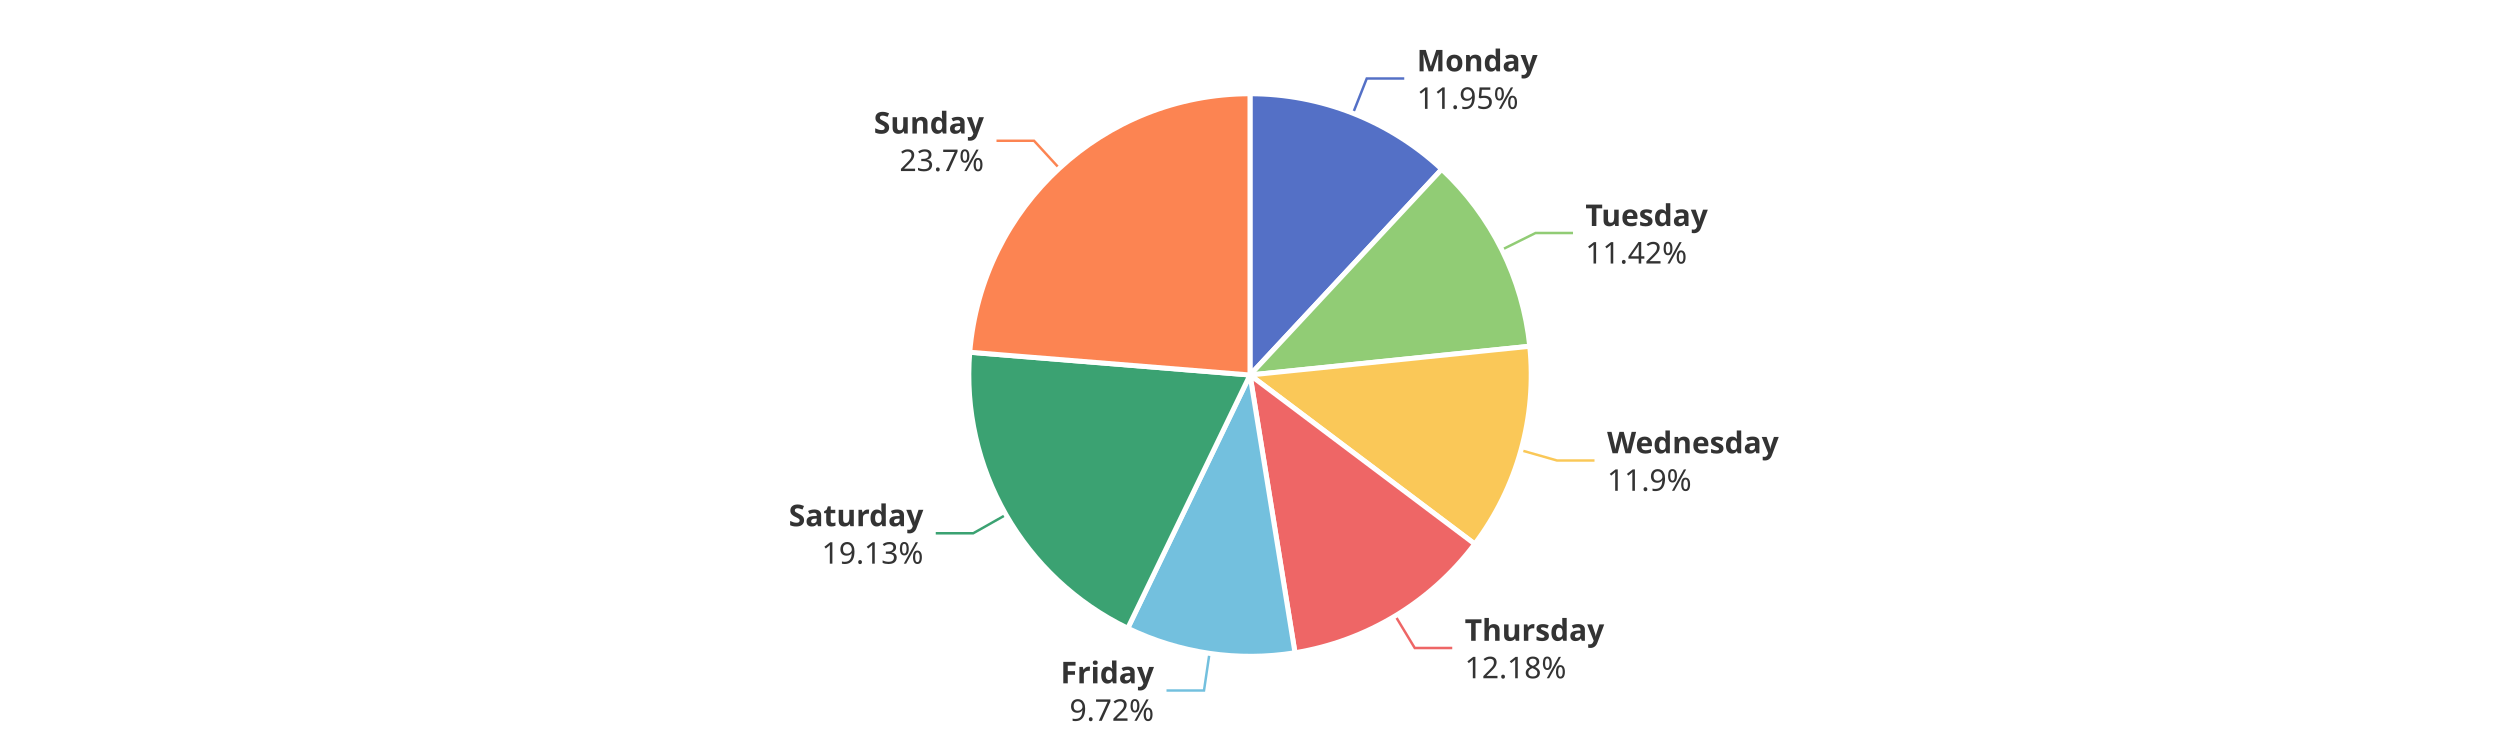
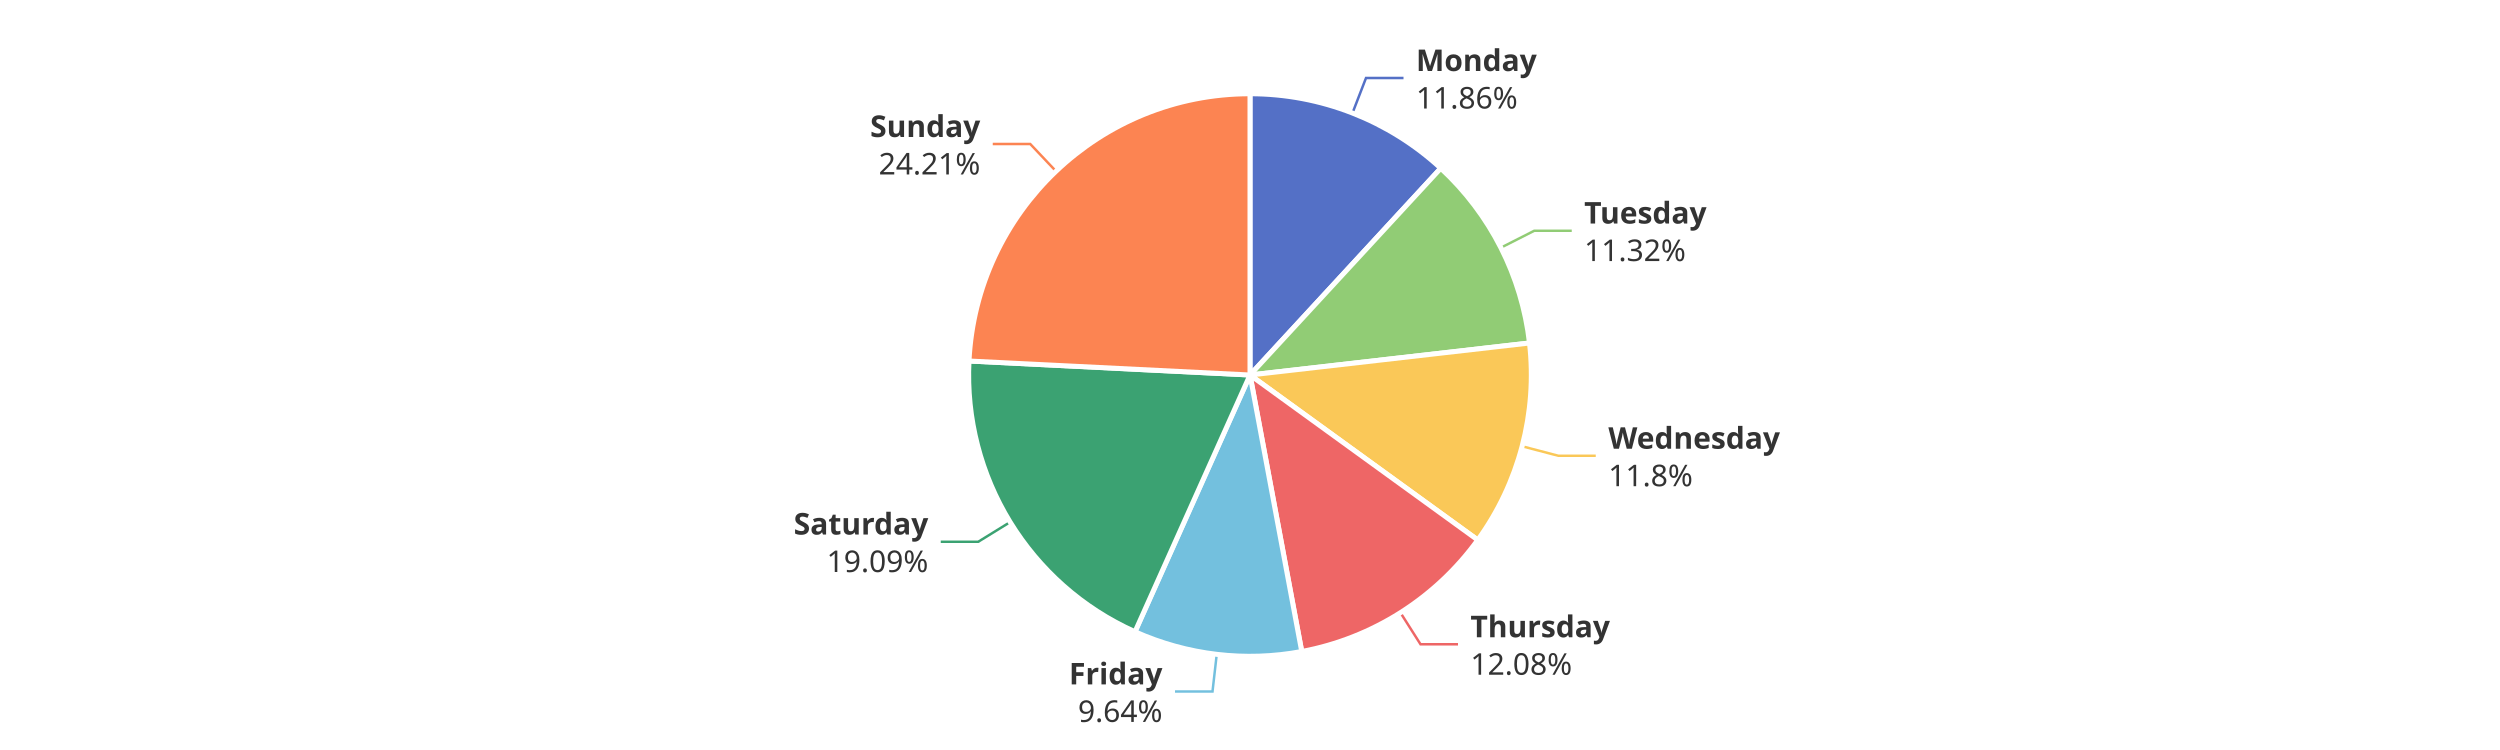
<svg xmlns="http://www.w3.org/2000/svg" width="1000" height="300" version="1.1" baseProfile="full" viewBox="0 0 1000 300">
  <rect width="1000" height="300" x="0" y="0" id="0" fill="#ffffff" />
-   <polyline points="541.2 45.3 546.7 31.4 561.7 31.4" fill="none" stroke="#5470c6" />
-   <polyline points="600.7 99.9 614.2 93.2 629.2 93.2" fill="none" stroke="#91cc75" />
-   <polyline points="608.4 180.1 622.8 184.2 637.8 184.2" fill="none" stroke="#fac858" />
-   <polyline points="558.1 246.3 565.9 259.2 580.9 259.2" fill="none" stroke="#ee6666" />
-   <polyline points="483.8 261.3 481.6 276.2 466.6 276.2" fill="none" stroke="#73c0de" />
-   <polyline points="402.4 205.9 389.3 213.3 374.3 213.3" fill="none" stroke="#3ba272" />
-   <polyline points="423.7 67.3 413.6 56.3 398.6 56.3" fill="none" stroke="#fc8452" />
-   <path d="M500 37.5A112.5 112.5 0 0 1 576.7 67.7L500 150Z" fill="#5470c6" stroke="#fff" stroke-width="2" stroke-linejoin="round" />
-   <path d="M576.7 67.7A112.5 112.5 0 0 1 611.9 138.5L500 150Z" fill="#91cc75" stroke="#fff" stroke-width="2" stroke-linejoin="round" />
-   <path d="M611.9 138.5A112.5 112.5 0 0 1 589.9 217.6L500 150Z" fill="#fac858" stroke="#fff" stroke-width="2" stroke-linejoin="round" />
-   <path d="M589.9 217.6A112.5 112.5 0 0 1 518 261.1L500 150Z" fill="#ee6666" stroke="#fff" stroke-width="2" stroke-linejoin="round" />
-   <path d="M518 261.1A112.5 112.5 0 0 1 451.1 251.3L500 150Z" fill="#73c0de" stroke="#fff" stroke-width="2" stroke-linejoin="round" />
-   <path d="M451.1 251.3A112.5 112.5 0 0 1 387.9 140.9L500 150Z" fill="#3ba272" stroke="#fff" stroke-width="2" stroke-linejoin="round" />
-   <path d="M387.9 140.9A112.5 112.5 0 0 1 500 37.5L500 150Z" fill="#fc8452" stroke="#fff" stroke-width="2" stroke-linejoin="round" />
-   <path d="M0 -15l42.8 0l0 30l-42.8 0Z" transform="translate(566.7452 31.3782)" fill="none" />
-   <text dominant-baseline="central" text-anchor="start" style="font-size:12px;font-family:sans-serif;font-weight:bold;" y="-7.5" transform="translate(566.7452 31.3782)" fill="#333" stroke="rgb(255,255,255)" stroke-width="2" paint-order="stroke" stroke-miterlimit="2">Monday</text>
-   <text dominant-baseline="central" text-anchor="start" style="font-size:12px;font-family:sans-serif;" y="7.5" transform="translate(566.7452 31.3782)" fill="#333" stroke="rgb(255,255,255)" stroke-width="2" paint-order="stroke" stroke-miterlimit="2">11.95%</text>
-   <path d="M0 -15l46.2 0l0 30l-46.2 0Z" transform="translate(634.1732 93.2485)" fill="none" />
-   <text dominant-baseline="central" text-anchor="start" style="font-size:12px;font-family:sans-serif;font-weight:bold;" y="-7.5" transform="translate(634.1732 93.2485)" fill="#333" stroke="rgb(255,255,255)" stroke-width="2" paint-order="stroke" stroke-miterlimit="2">Tuesday</text>
-   <text dominant-baseline="central" text-anchor="start" style="font-size:12px;font-family:sans-serif;" y="7.5" transform="translate(634.1732 93.2485)" fill="#333" stroke="rgb(255,255,255)" stroke-width="2" paint-order="stroke" stroke-miterlimit="2">11.42%</text>
-   <path d="M0 -15l63.6 0l0 30l-63.6 0Z" transform="translate(642.8382 184.1618)" fill="none" />
-   <text dominant-baseline="central" text-anchor="start" style="font-size:12px;font-family:sans-serif;font-weight:bold;" y="-7.5" transform="translate(642.8382 184.1618)" fill="#333" stroke="rgb(255,255,255)" stroke-width="2" paint-order="stroke" stroke-miterlimit="2">Wednesday</text>
-   <text dominant-baseline="central" text-anchor="start" style="font-size:12px;font-family:sans-serif;" y="7.5" transform="translate(642.8382 184.1618)" fill="#333" stroke="rgb(255,255,255)" stroke-width="2" paint-order="stroke" stroke-miterlimit="2">11.9%</text>
-   <path d="M0 -15l50.2 0l0 30l-50.2 0Z" transform="translate(585.894 259.1523)" fill="none" />
-   <text dominant-baseline="central" text-anchor="start" style="font-size:12px;font-family:sans-serif;font-weight:bold;" y="-7.5" transform="translate(585.894 259.1523)" fill="#333" stroke="rgb(255,255,255)" stroke-width="2" paint-order="stroke" stroke-miterlimit="2">Thursday</text>
-   <text dominant-baseline="central" text-anchor="start" style="font-size:12px;font-family:sans-serif;" y="7.5" transform="translate(585.894 259.1523)" fill="#333" stroke="rgb(255,255,255)" stroke-width="2" paint-order="stroke" stroke-miterlimit="2">12.18%</text>
-   <path d="M-34.2 -15l34.2 0l0 30l-34.2 0Z" transform="translate(461.6008 276.1654)" fill="none" />
-   <text dominant-baseline="central" text-anchor="end" style="font-size:12px;font-family:sans-serif;font-weight:bold;" y="-7.5" transform="translate(461.6008 276.1654)" fill="#333" stroke="rgb(255,255,255)" stroke-width="2" paint-order="stroke" stroke-miterlimit="2">Friday</text>
-   <text dominant-baseline="central" text-anchor="end" style="font-size:12px;font-family:sans-serif;" y="7.5" transform="translate(461.6008 276.1654)" fill="#333" stroke="rgb(255,255,255)" stroke-width="2" paint-order="stroke" stroke-miterlimit="2">9.72%</text>
-   <path d="M-48.2 -15l48.2 0l0 30l-48.2 0Z" transform="translate(369.3356 213.3217)" fill="none" />
-   <text dominant-baseline="central" text-anchor="end" style="font-size:12px;font-family:sans-serif;font-weight:bold;" y="-7.5" transform="translate(369.3356 213.3217)" fill="#333" stroke="rgb(255,255,255)" stroke-width="2" paint-order="stroke" stroke-miterlimit="2">Saturday</text>
-   <text dominant-baseline="central" text-anchor="end" style="font-size:12px;font-family:sans-serif;" y="7.5" transform="translate(369.3356 213.3217)" fill="#333" stroke="rgb(255,255,255)" stroke-width="2" paint-order="stroke" stroke-miterlimit="2">19.13%</text>
-   <path d="M-40.9 -15l40.9 0l0 30l-40.9 0Z" transform="translate(393.5776 56.2588)" fill="none" />
-   <text dominant-baseline="central" text-anchor="end" style="font-size:12px;font-family:sans-serif;font-weight:bold;" y="-7.5" transform="translate(393.5776 56.2588)" fill="#333" stroke="rgb(255,255,255)" stroke-width="2" paint-order="stroke" stroke-miterlimit="2">Sunday</text>
-   <text dominant-baseline="central" text-anchor="end" style="font-size:12px;font-family:sans-serif;" y="7.5" transform="translate(393.5776 56.2588)" fill="#333" stroke="rgb(255,255,255)" stroke-width="2" paint-order="stroke" stroke-miterlimit="2">23.7%</text>
+   <polyline points="541 45.2 546.4 31.2 561.4 31.2" fill="none" stroke="#5470c6" />
+   <polyline points="600.3 99.1 613.7 92.3 628.7 92.3" fill="none" stroke="#91cc75" />
+   <polyline points="608.8 178.5 623.3 182.3 638.3 182.3" fill="none" stroke="#fac858" />
+   <polyline points="560.2 245.1 568.2 257.7 583.2 257.7" fill="none" stroke="#ee6666" />
+   <polyline points="486.7 261.7 485 276.6 470 276.6" fill="none" stroke="#73c0de" />
+   <polyline points="404.1 208.8 391.3 216.7 376.3 216.7" fill="none" stroke="#3ba272" />
+   <polyline points="422.4 68.5 412.1 57.6 397.1 57.6" fill="none" stroke="#fc8452" />
+   <path d="M500 37.5A112.5 112.5 0 0 1 576.3 67.3L500 150Z" fill="#5470c6" stroke="#fff" stroke-width="2" stroke-linejoin="round" />
+   <path d="M576.3 67.3A112.5 112.5 0 0 1 611.8 137.2L500 150Z" fill="#91cc75" stroke="#fff" stroke-width="2" stroke-linejoin="round" />
+   <path d="M611.8 137.2A112.5 112.5 0 0 1 591.1 216L500 150Z" fill="#fac858" stroke="#fff" stroke-width="2" stroke-linejoin="round" />
+   <path d="M591.1 216A112.5 112.5 0 0 1 520.7 260.6L500 150Z" fill="#ee6666" stroke="#fff" stroke-width="2" stroke-linejoin="round" />
+   <path d="M520.7 260.6A112.5 112.5 0 0 1 454 252.7L500 150Z" fill="#73c0de" stroke="#fff" stroke-width="2" stroke-linejoin="round" />
+   <path d="M454 252.7A112.5 112.5 0 0 1 387.6 144.4L500 150Z" fill="#3ba272" stroke="#fff" stroke-width="2" stroke-linejoin="round" />
+   <path d="M387.6 144.4A112.5 112.5 0 0 1 500 37.5L500 150Z" fill="#fc8452" stroke="#fff" stroke-width="2" stroke-linejoin="round" />
+   <path d="M0 -15l42.8 0l0 30l-42.8 0Z" transform="translate(566.414 31.2482)" fill="none" />
+   <text dominant-baseline="central" text-anchor="start" style="font-size:12px;font-family:sans-serif;font-weight:bold;" y="-7.5" transform="translate(566.414 31.2482)" fill="#333" stroke="rgb(255,255,255)" stroke-width="2" paint-order="stroke" stroke-miterlimit="2">Monday</text>
+   <text dominant-baseline="central" text-anchor="start" style="font-size:12px;font-family:sans-serif;" y="7.5" transform="translate(566.414 31.2482)" fill="#333" stroke="rgb(255,255,255)" stroke-width="2" paint-order="stroke" stroke-miterlimit="2">11.86%</text>
+   <path d="M0 -15l46.2 0l0 30l-46.2 0Z" transform="translate(633.676 92.259)" fill="none" />
+   <text dominant-baseline="central" text-anchor="start" style="font-size:12px;font-family:sans-serif;font-weight:bold;" y="-7.5" transform="translate(633.676 92.259)" fill="#333" stroke="rgb(255,255,255)" stroke-width="2" paint-order="stroke" stroke-miterlimit="2">Tuesday</text>
+   <text dominant-baseline="central" text-anchor="start" style="font-size:12px;font-family:sans-serif;" y="7.5" transform="translate(633.676 92.259)" fill="#333" stroke="rgb(255,255,255)" stroke-width="2" paint-order="stroke" stroke-miterlimit="2">11.32%</text>
+   <path d="M0 -15l63.6 0l0 30l-63.6 0Z" transform="translate(643.3334 182.3283)" fill="none" />
+   <text dominant-baseline="central" text-anchor="start" style="font-size:12px;font-family:sans-serif;font-weight:bold;" y="-7.5" transform="translate(643.3334 182.3283)" fill="#333" stroke="rgb(255,255,255)" stroke-width="2" paint-order="stroke" stroke-miterlimit="2">Wednesday</text>
+   <text dominant-baseline="central" text-anchor="start" style="font-size:12px;font-family:sans-serif;" y="7.5" transform="translate(643.3334 182.3283)" fill="#333" stroke="rgb(255,255,255)" stroke-width="2" paint-order="stroke" stroke-miterlimit="2">11.8%</text>
+   <path d="M0 -15l50.2 0l0 30l-50.2 0Z" transform="translate(588.1826 257.7376)" fill="none" />
+   <text dominant-baseline="central" text-anchor="start" style="font-size:12px;font-family:sans-serif;font-weight:bold;" y="-7.5" transform="translate(588.1826 257.7376)" fill="#333" stroke="rgb(255,255,255)" stroke-width="2" paint-order="stroke" stroke-miterlimit="2">Thursday</text>
+   <text dominant-baseline="central" text-anchor="start" style="font-size:12px;font-family:sans-serif;" y="7.5" transform="translate(588.1826 257.7376)" fill="#333" stroke="rgb(255,255,255)" stroke-width="2" paint-order="stroke" stroke-miterlimit="2">12.08%</text>
+   <path d="M-34.2 -15l34.2 0l0 30l-34.2 0Z" transform="translate(464.9742 276.6115)" fill="none" />
+   <text dominant-baseline="central" text-anchor="end" style="font-size:12px;font-family:sans-serif;font-weight:bold;" y="-7.5" transform="translate(464.9742 276.6115)" fill="#333" stroke="rgb(255,255,255)" stroke-width="2" paint-order="stroke" stroke-miterlimit="2">Friday</text>
+   <text dominant-baseline="central" text-anchor="end" style="font-size:12px;font-family:sans-serif;" y="7.5" transform="translate(464.9742 276.6115)" fill="#333" stroke="rgb(255,255,255)" stroke-width="2" paint-order="stroke" stroke-miterlimit="2">9.64%</text>
+   <path d="M-48.2 -15l48.2 0l0 30l-48.2 0Z" transform="translate(371.3093 216.6527)" fill="none" />
+   <text dominant-baseline="central" text-anchor="end" style="font-size:12px;font-family:sans-serif;font-weight:bold;" y="-7.5" transform="translate(371.3093 216.6527)" fill="#333" stroke="rgb(255,255,255)" stroke-width="2" paint-order="stroke" stroke-miterlimit="2">Saturday</text>
+   <text dominant-baseline="central" text-anchor="end" style="font-size:12px;font-family:sans-serif;" y="7.5" transform="translate(371.3093 216.6527)" fill="#333" stroke="rgb(255,255,255)" stroke-width="2" paint-order="stroke" stroke-miterlimit="2">19.09%</text>
+   <path d="M-40.9 -15l40.9 0l0 30l-40.9 0Z" transform="translate(392.109 57.6343)" fill="none" />
+   <text dominant-baseline="central" text-anchor="end" style="font-size:12px;font-family:sans-serif;font-weight:bold;" y="-7.5" transform="translate(392.109 57.6343)" fill="#333" stroke="rgb(255,255,255)" stroke-width="2" paint-order="stroke" stroke-miterlimit="2">Sunday</text>
+   <text dominant-baseline="central" text-anchor="end" style="font-size:12px;font-family:sans-serif;" y="7.5" transform="translate(392.109 57.6343)" fill="#333" stroke="rgb(255,255,255)" stroke-width="2" paint-order="stroke" stroke-miterlimit="2">24.21%</text>
</svg>
